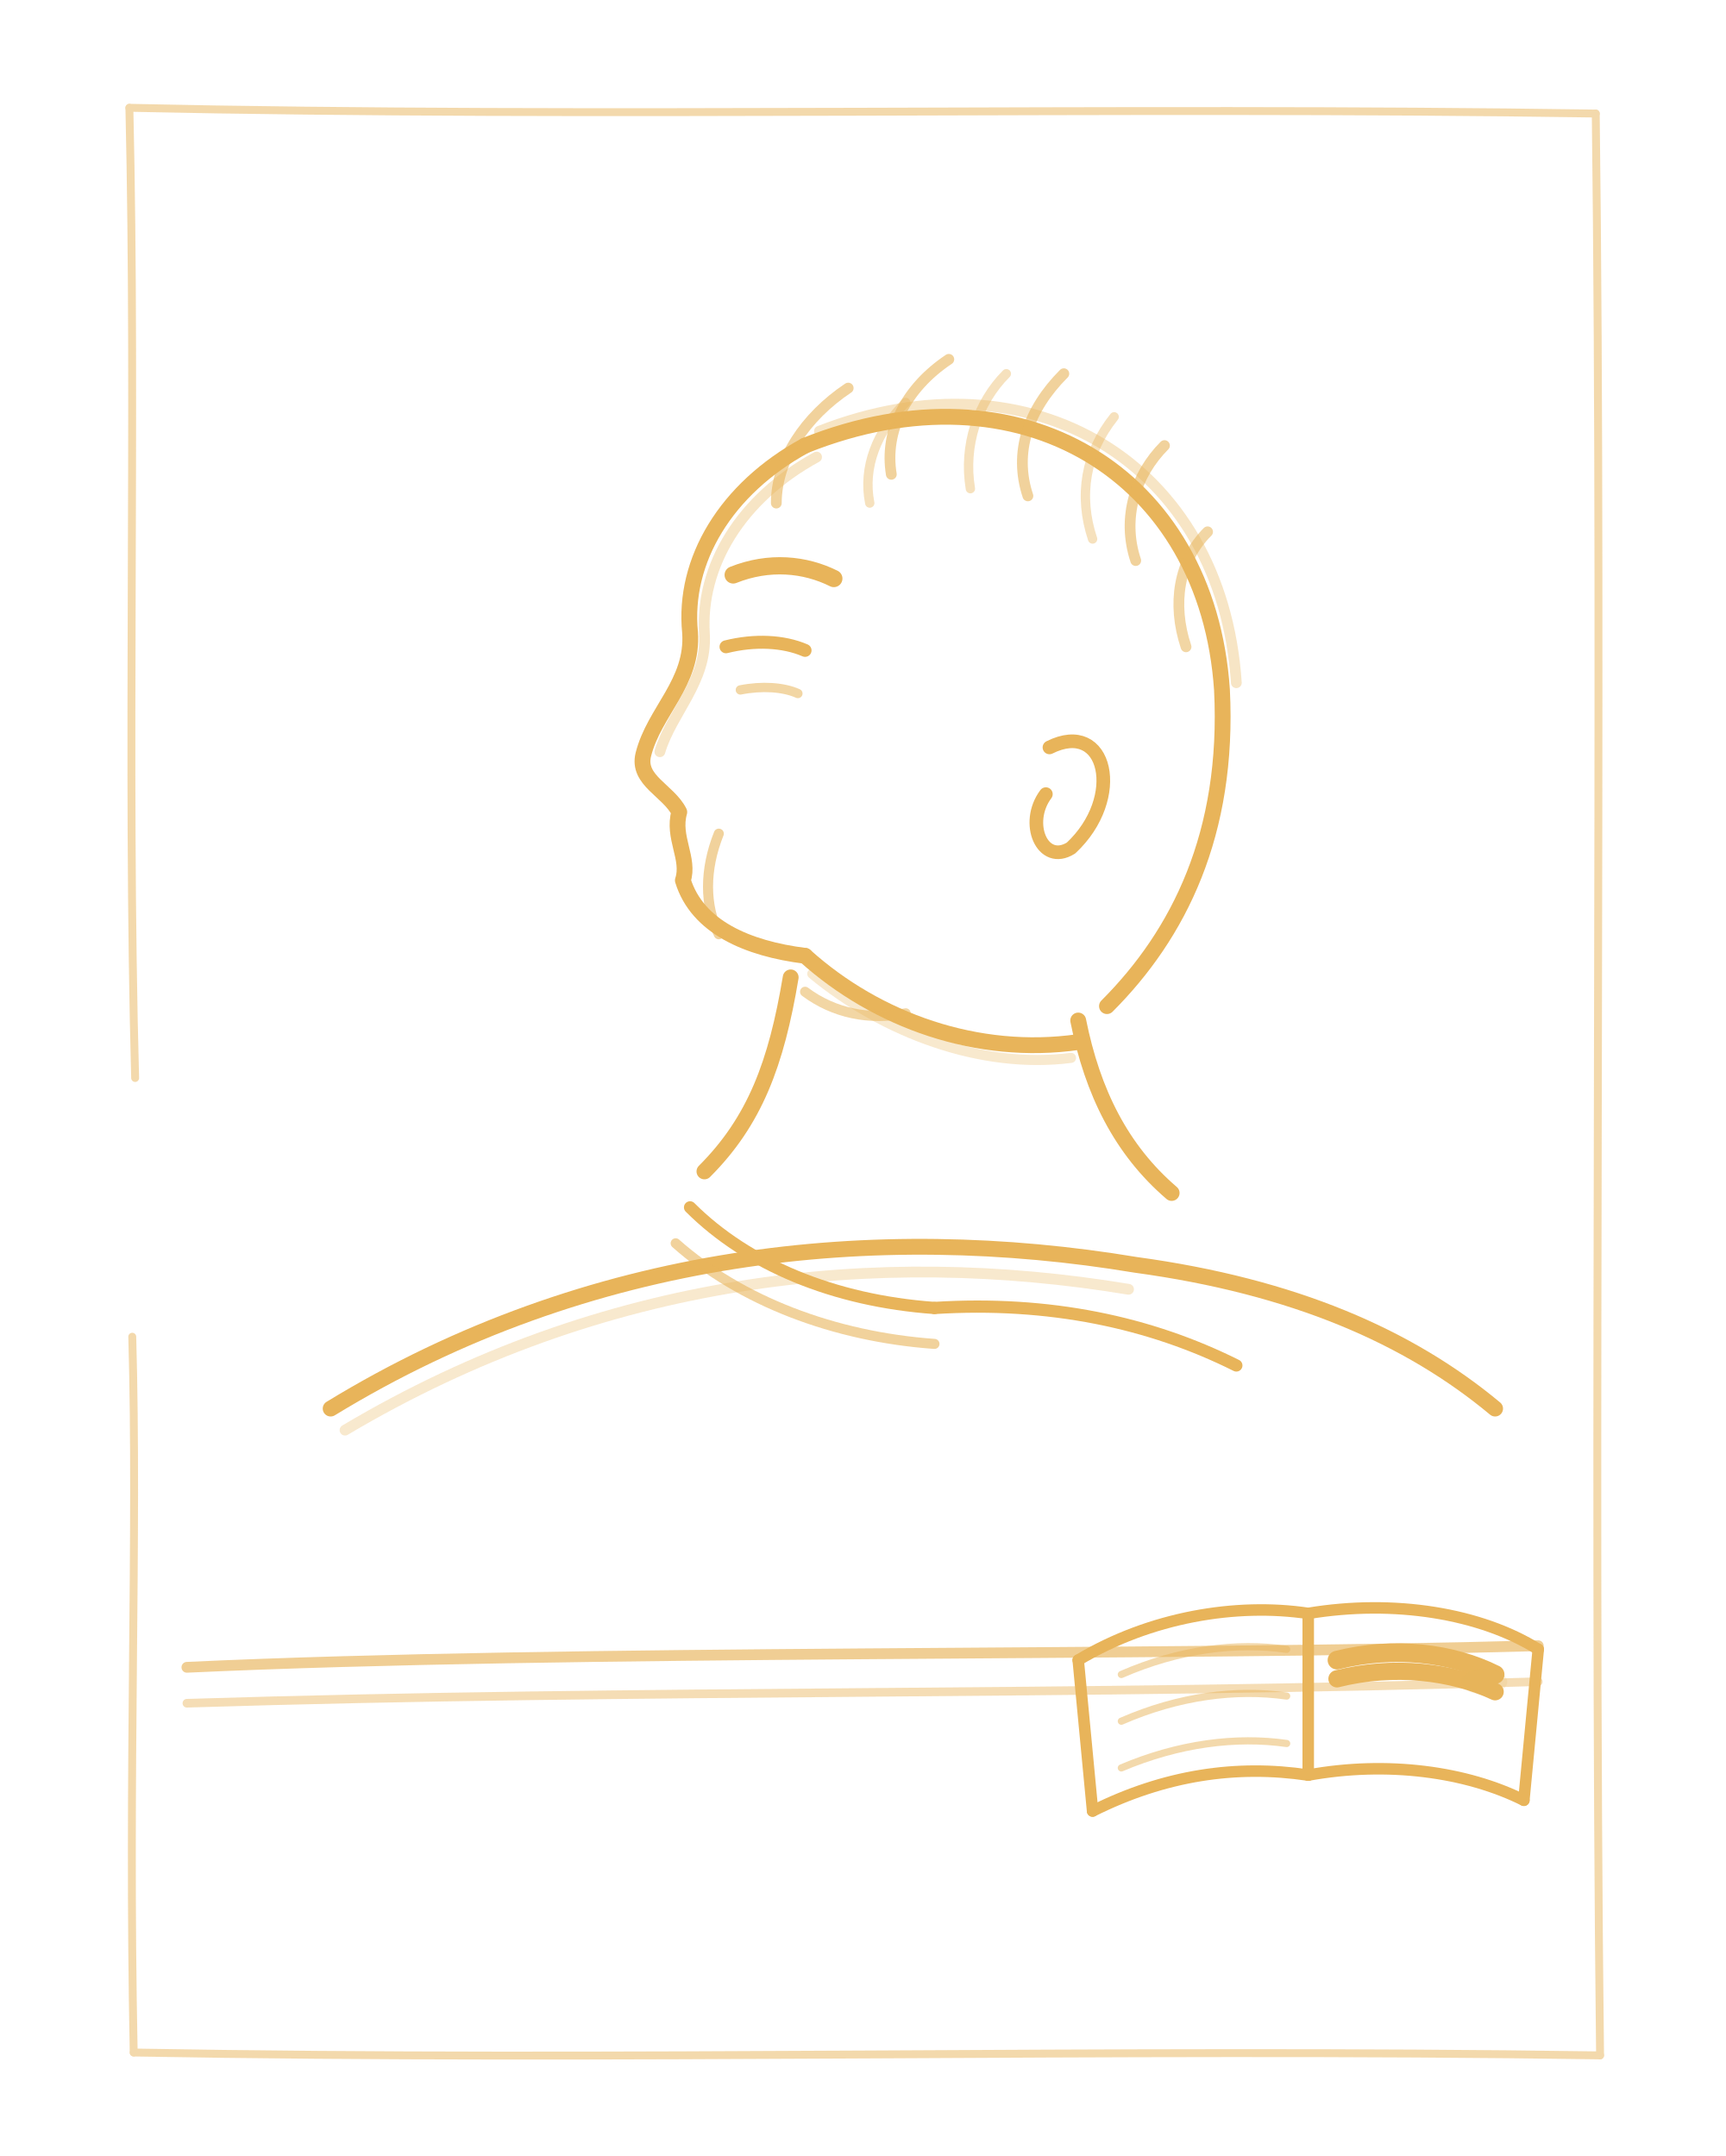
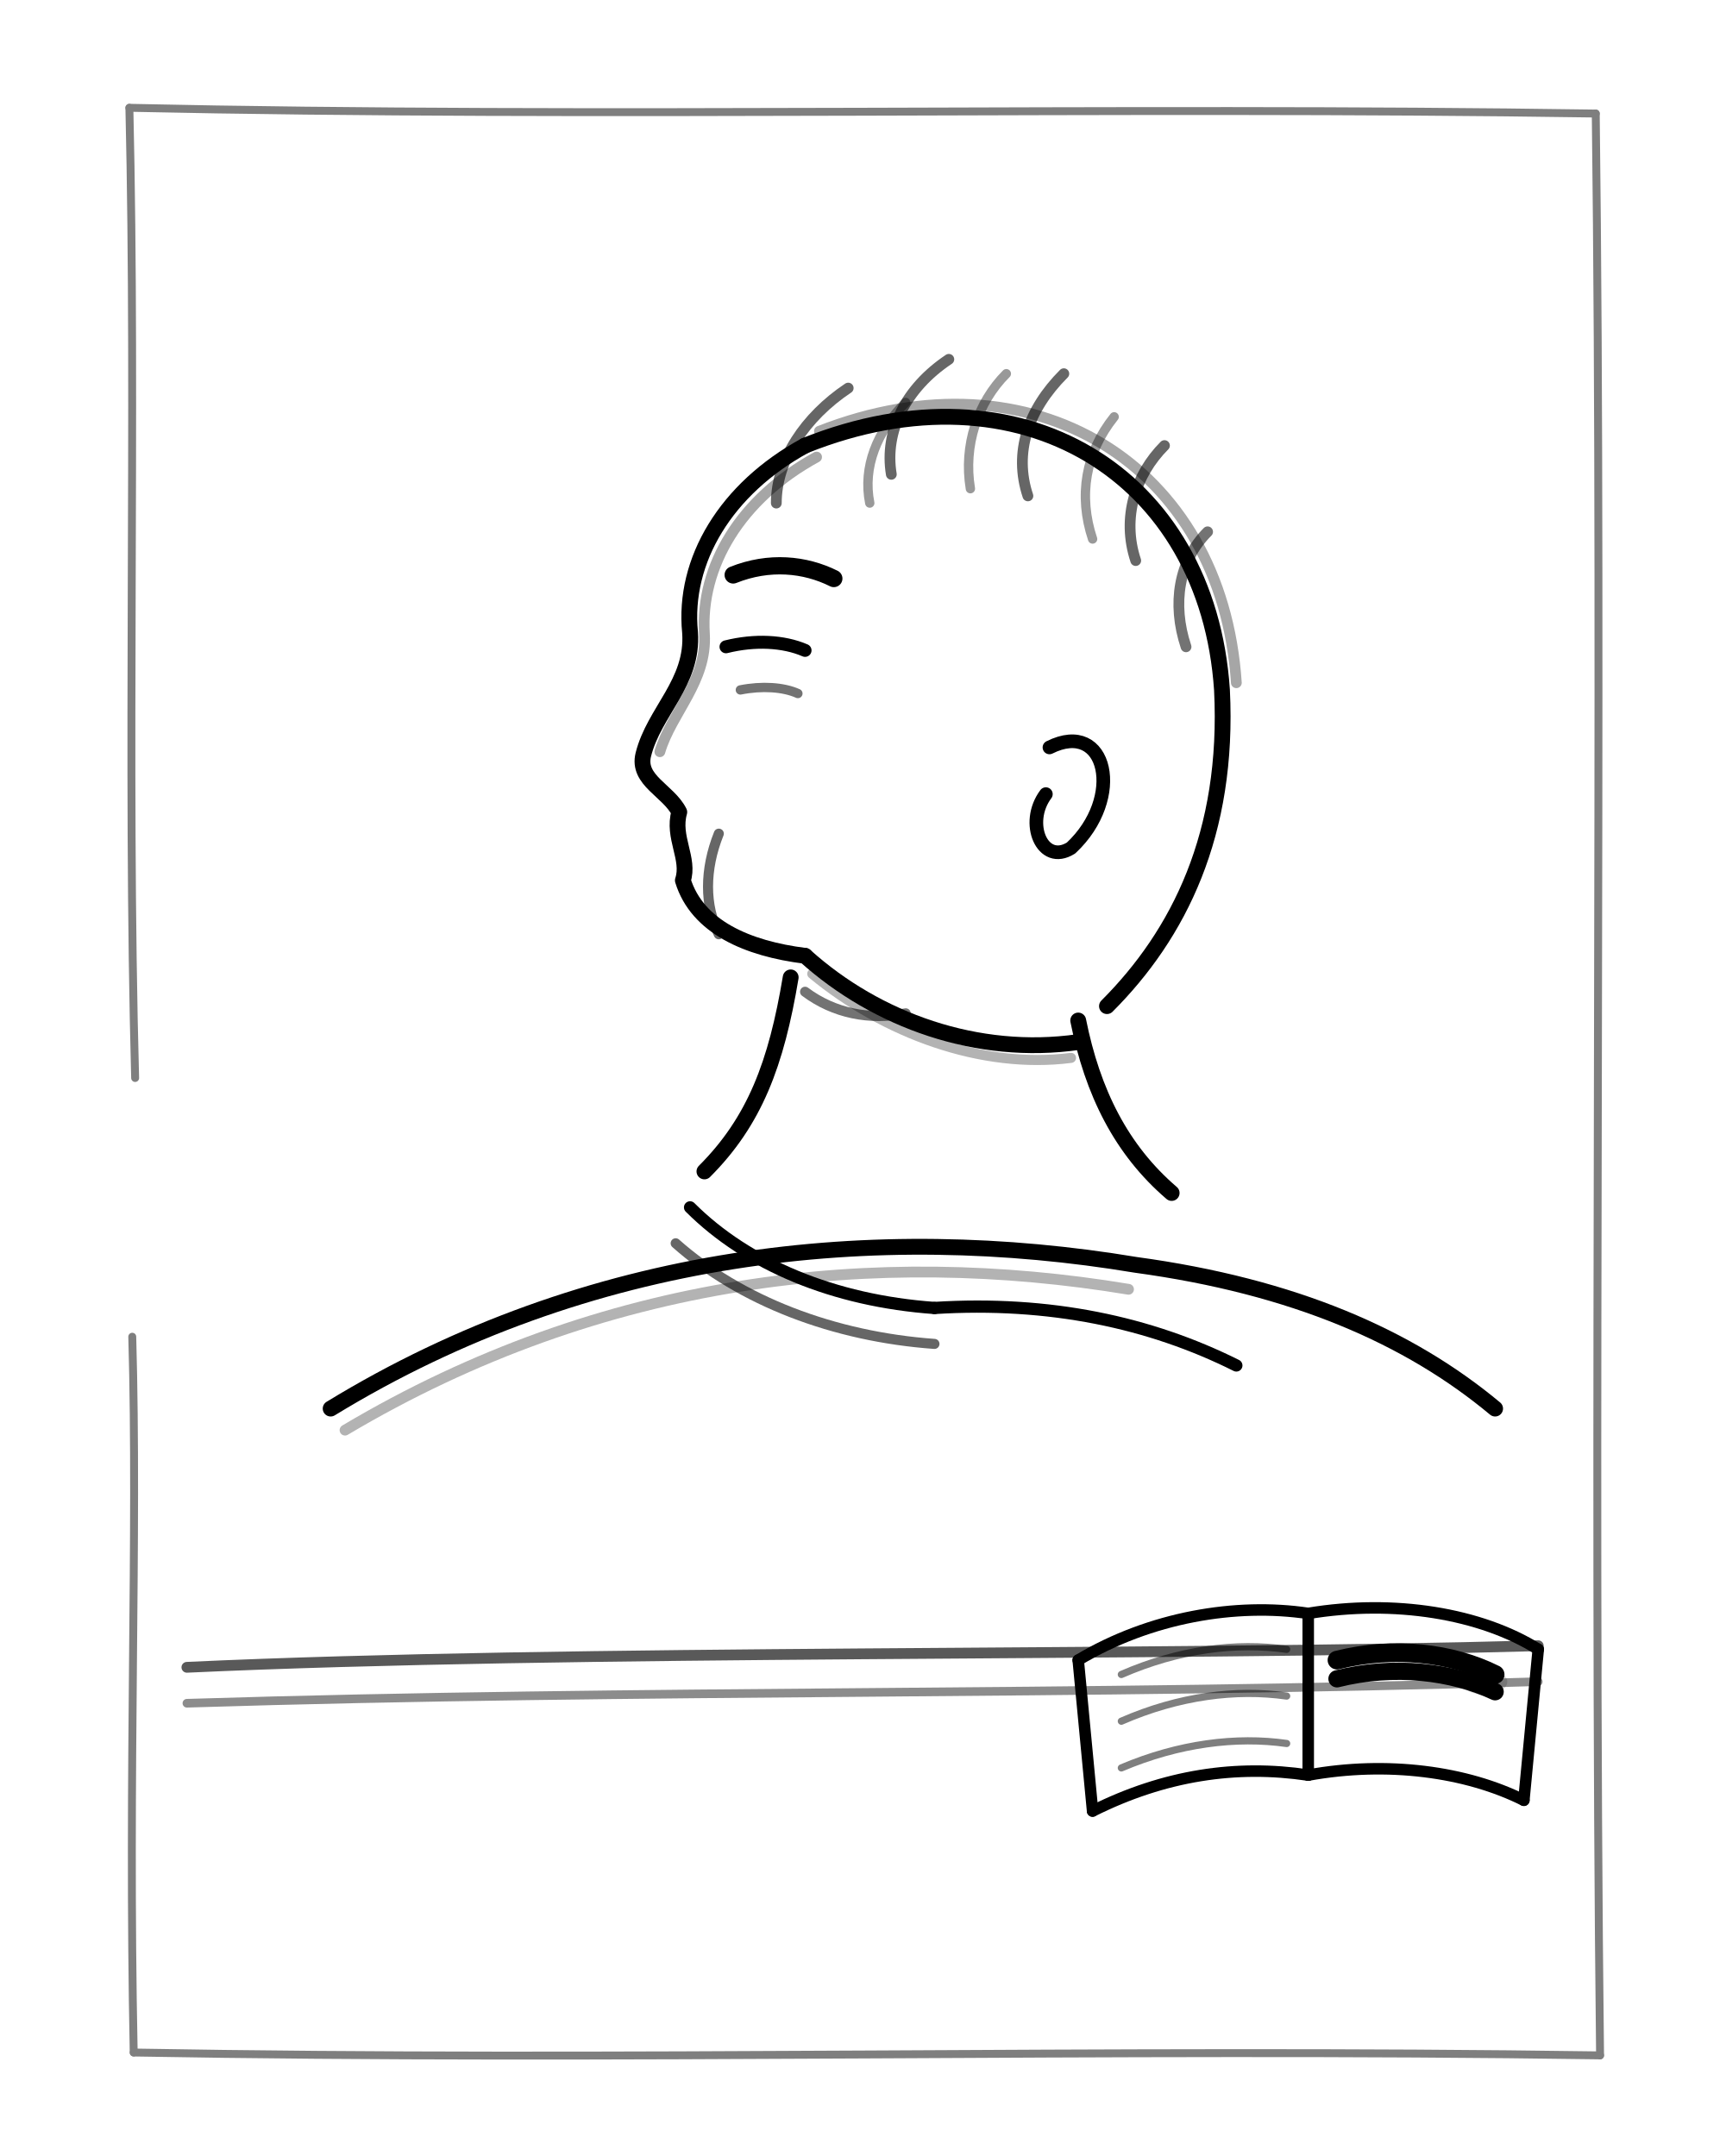
- <svg xmlns="http://www.w3.org/2000/svg" viewBox="0 0 240 300" role="img" aria-label="Barb Kettle — ink sketch" fill="none" stroke="#e8b45a" stroke-width="2.2" stroke-linecap="round" stroke-linejoin="round">
+ <svg xmlns="http://www.w3.org/2000/svg" viewBox="0 0 240 300" role="img" aria-label="Barb Kettle — ink sketch" fill="none" stroke="currentColor" stroke-width="2.2" stroke-linecap="round" stroke-linejoin="round">
  <g stroke-width="1.1" opacity="0.5">
    <path d="M18 15 C 82 16.4, 156 14.8, 222 15.8" />
    <path d="M222 15.8 C 223 96, 221.6 200, 222.6 286" />
    <path d="M222.6 286 C 154 285, 86 286.8, 18.6 285.6" />
    <path d="M18.6 285.6 C 17.8 246, 19.2 214, 18.4 186" />
    <path d="M18.8 150 C 17.6 106, 19 58, 18 15" />
  </g>
  <path d="M112 62 C 101 68, 95 78, 96 88 C 96.5 95, 91 99, 89.5 105 C 88.6 108.6, 93 110, 94.5 113 C 93.5 116.5, 96 119.5, 95 122.5 C 97 129, 104 132, 112 133" />
  <path d="M113.6 63.6 C 103 69.4, 97.4 78.8, 98 88.2 C 98.4 94.8, 93.4 99.2, 91.8 104.6" stroke-width="1.5" opacity="0.35" />
  <path d="M112 133 C 122 142, 136 147, 150 145" />
  <path d="M113 135.5 C 123 143.8, 136.6 148.8, 149 147.2" stroke-width="1.4" opacity="0.3" />
  <path d="M112 62 C 142 50, 168 66, 170 96 C 171 116, 164 130, 154 140" />
  <path d="M114 60 C 143.6 48.4, 170 64.6, 172 95" stroke-width="1.5" opacity="0.35" />
  <path d="M118 54 C 112 58, 108 64, 108 70" stroke-width="1.5" opacity="0.6" />
  <path d="M132 50 C 126 54, 123 60, 124 66" stroke-width="1.5" opacity="0.6" />
  <path d="M148 52 C 143 57, 141 63, 143 69" stroke-width="1.5" opacity="0.6" />
  <path d="M162 62 C 158 66, 156 72, 158 78" stroke-width="1.5" opacity="0.6" />
  <path d="M168 74 C 164 78, 163 84, 165 90" stroke-width="1.5" opacity="0.55" />
  <path d="M126 56 C 122 60, 120 65, 121 70" stroke-width="1.3" opacity="0.4" />
  <path d="M140 52 C 136 56, 134 62, 135 68" stroke-width="1.3" opacity="0.4" />
  <path d="M155 58 C 151 63, 150 69, 152 75" stroke-width="1.3" opacity="0.4" />
  <path d="M102 80 C 107 78, 112 78.5, 116 80.5" stroke-width="2.4" />
  <path d="M101 90 C 105 89, 109 89.2, 112 90.5" stroke-width="1.8" />
  <path d="M103 96 C 106 95.4, 109 95.6, 111 96.5" stroke-width="1.3" opacity="0.55" />
  <path d="M100 116 C 98 121, 98 126, 100 130" stroke-width="1.4" opacity="0.6" />
  <path d="M112 138 C 116 141, 121 142, 126 141" stroke-width="1.4" opacity="0.55" />
  <path d="M146 104 C 154 100, 156.5 111, 149 118 C 145 120.5, 142.5 114.5, 145.5 110.5" stroke-width="1.9" />
  <path d="M110 136 C 108 148, 105 156, 98 163" />
  <path d="M150 142 C 152 152, 156 160, 163 166" />
  <path d="M46 196 C 82 174, 122 170, 158 176 C 180 179, 196 186, 208 196" />
  <path d="M48 199 C 84 177.6, 122 173.6, 157 179.4" stroke-width="1.5" opacity="0.3" />
  <path d="M96 168 C 104 176, 116 181, 130 182" stroke-width="1.7" />
  <path d="M94 173 C 103 181, 116 186, 130 187" stroke-width="1.4" opacity="0.6" />
  <path d="M130 182 C 146 181, 160 184, 172 190" stroke-width="1.7" />
  <path d="M26 232 C 80 229.5, 160 230.5, 214 229" stroke-width="1.5" opacity="0.65" />
  <path d="M26 237 C 90 235, 150 236, 214 234" stroke-width="1.2" opacity="0.45" />
  <g stroke-width="1.6">
    <path d="M150 231 C 160 225, 172 223, 182 224.5" />
    <path d="M182 224.5 C 194 222.5, 206 224.5, 214 229.5" />
    <path d="M152 252 C 162 247, 172 245.5, 182 247" />
    <path d="M182 247 C 193 245, 204 246.5, 212 250.5" />
    <path d="M150 231 L 152 252 M214 229.5 L 212 250.5 M182 224.5 L 182 247" />
    <path d="M156 233 C 164 229.5, 172 228.5, 179 229.5 M156 239.5 C 164 236, 172 235, 179 236 M156 246 C 164 242.6, 172 241.6, 179 242.6" stroke-width="1" opacity="0.5" />
    <path d="M186 231 C 194 229, 202 230, 208 233" stroke-width="2.6" />
    <path d="M186 233.6 C 194 231.6, 202 232.6, 208 235.4" stroke-width="2.4" />
-     <ellipse cx="206.5" cy="234" rx="3.2" ry="1.8" fill="#e8b45a" fill-opacity="0.15" stroke="none" />
+     <ellipse cx="206.5" cy="234" rx="3.2" ry="1.8" fill="currentColor" fill-opacity="0.15" stroke="none" />
  </g>
</svg>
